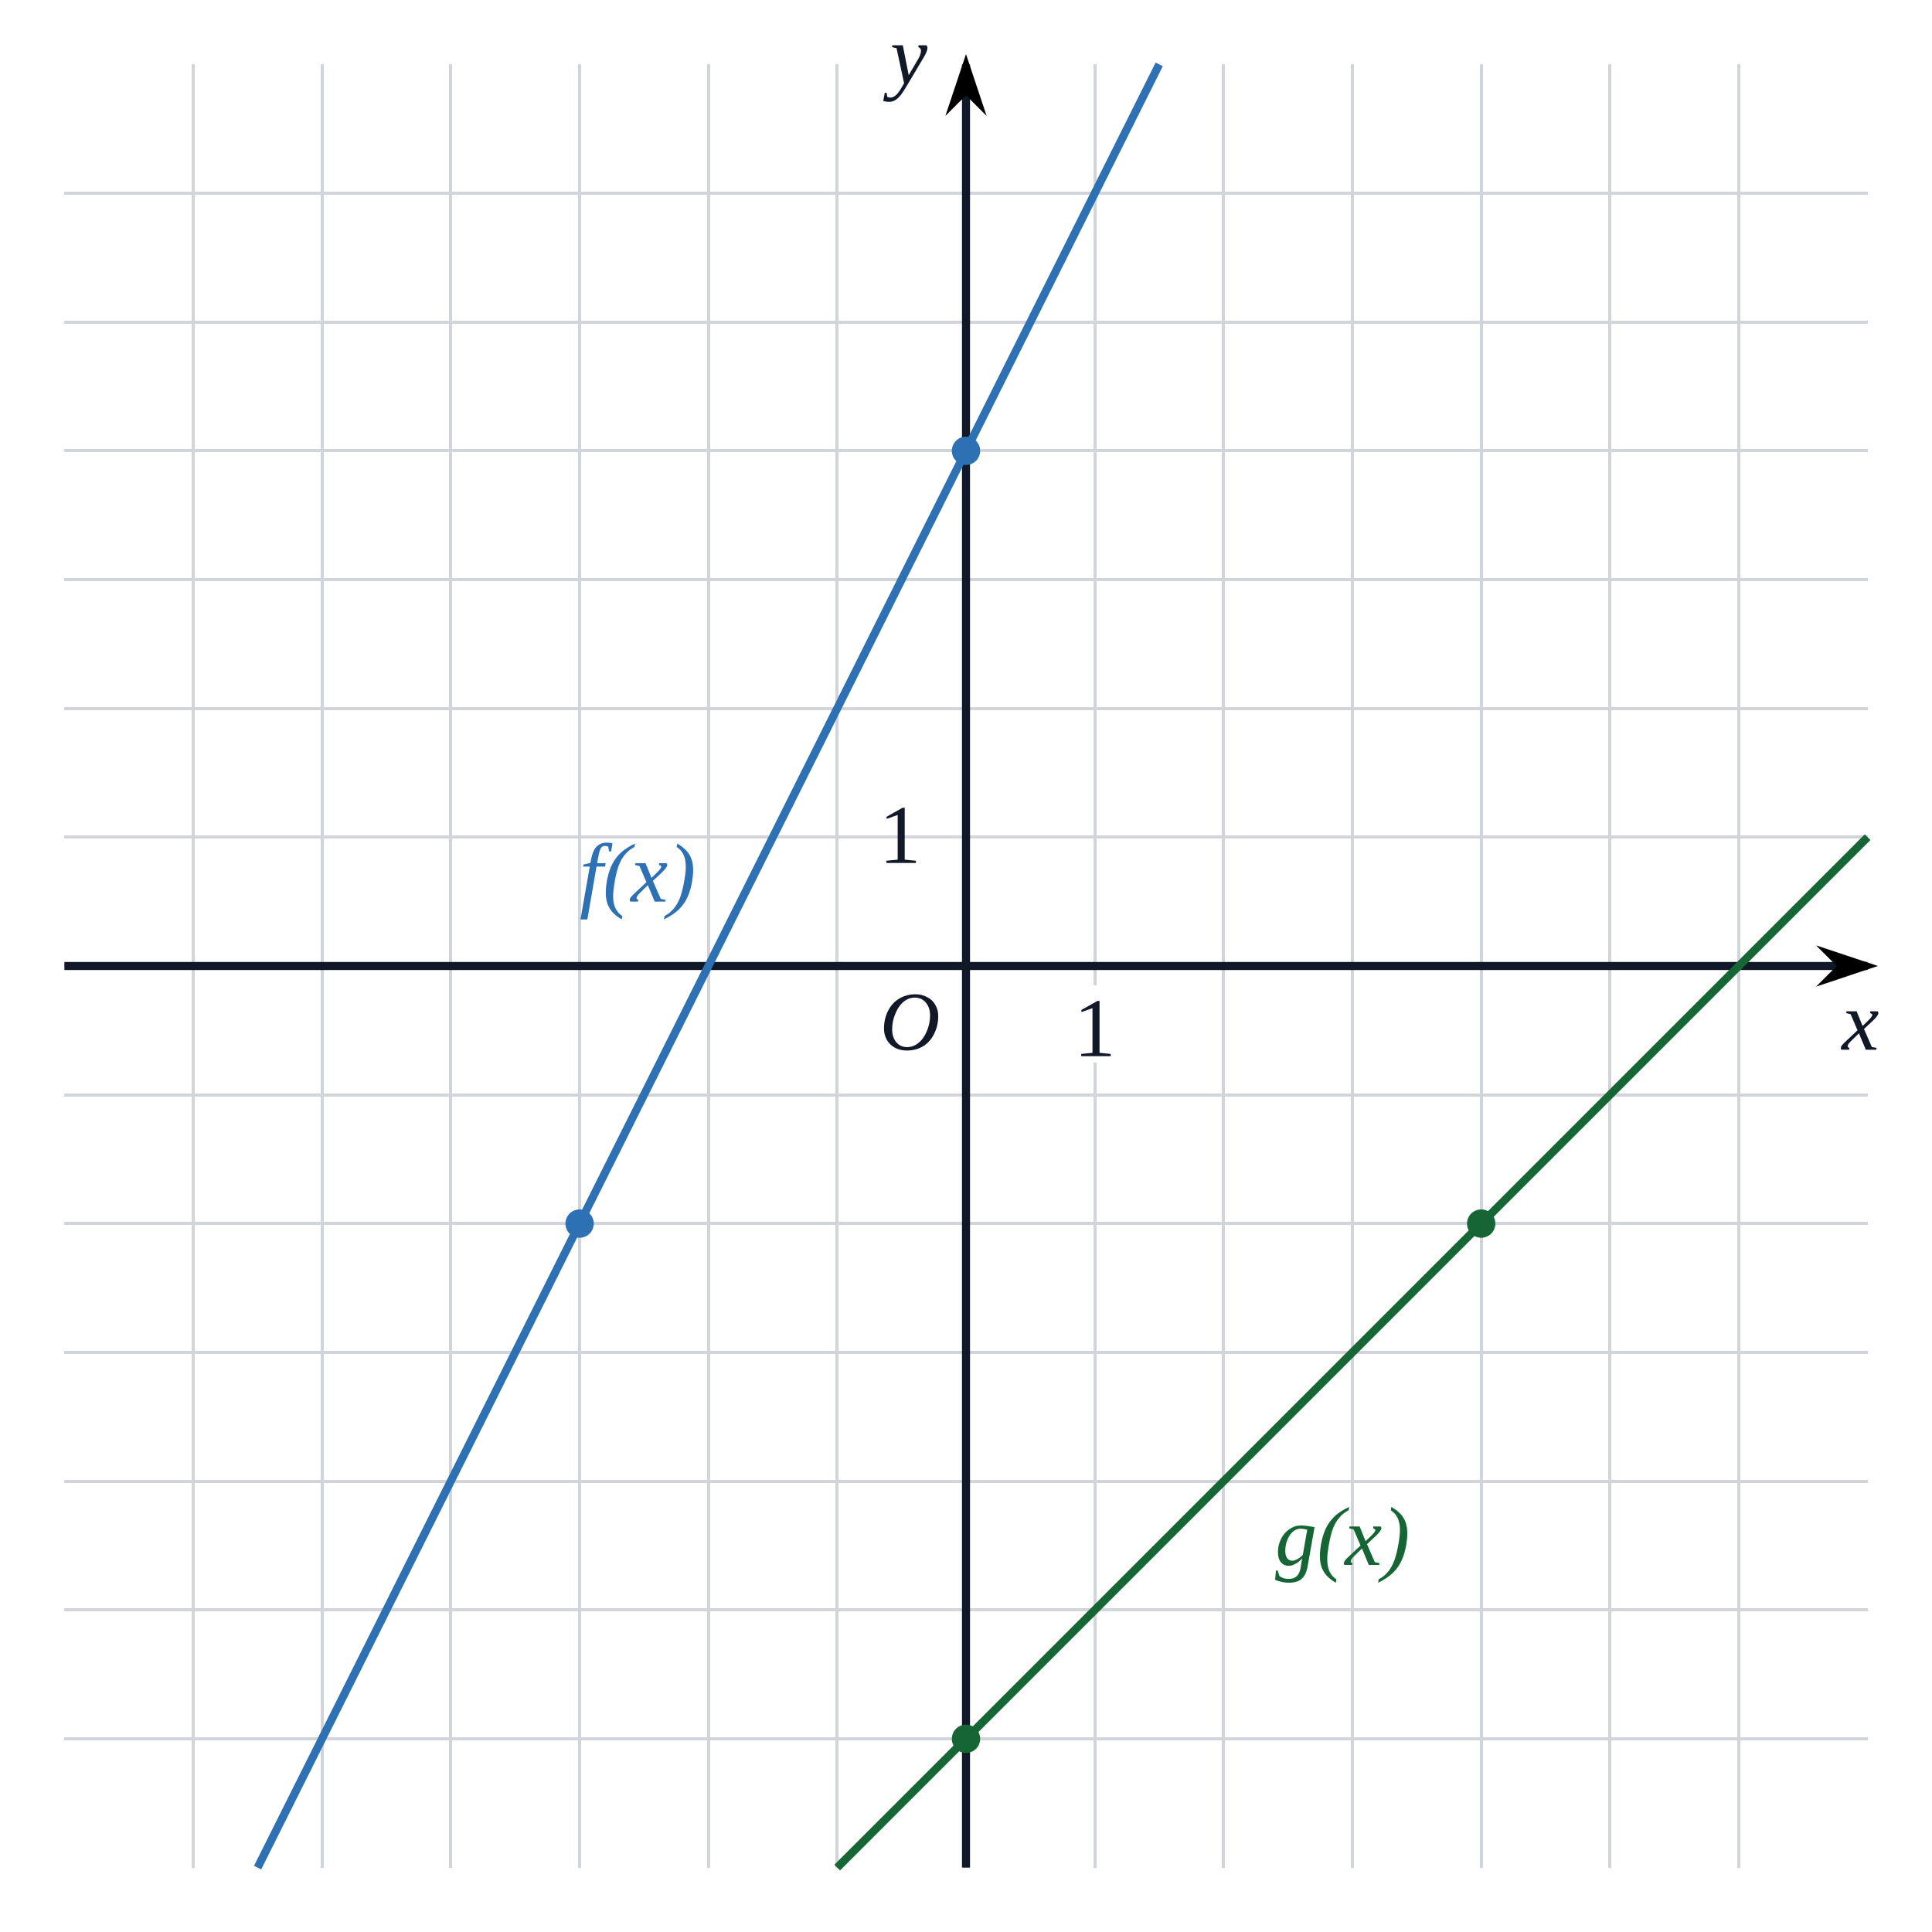
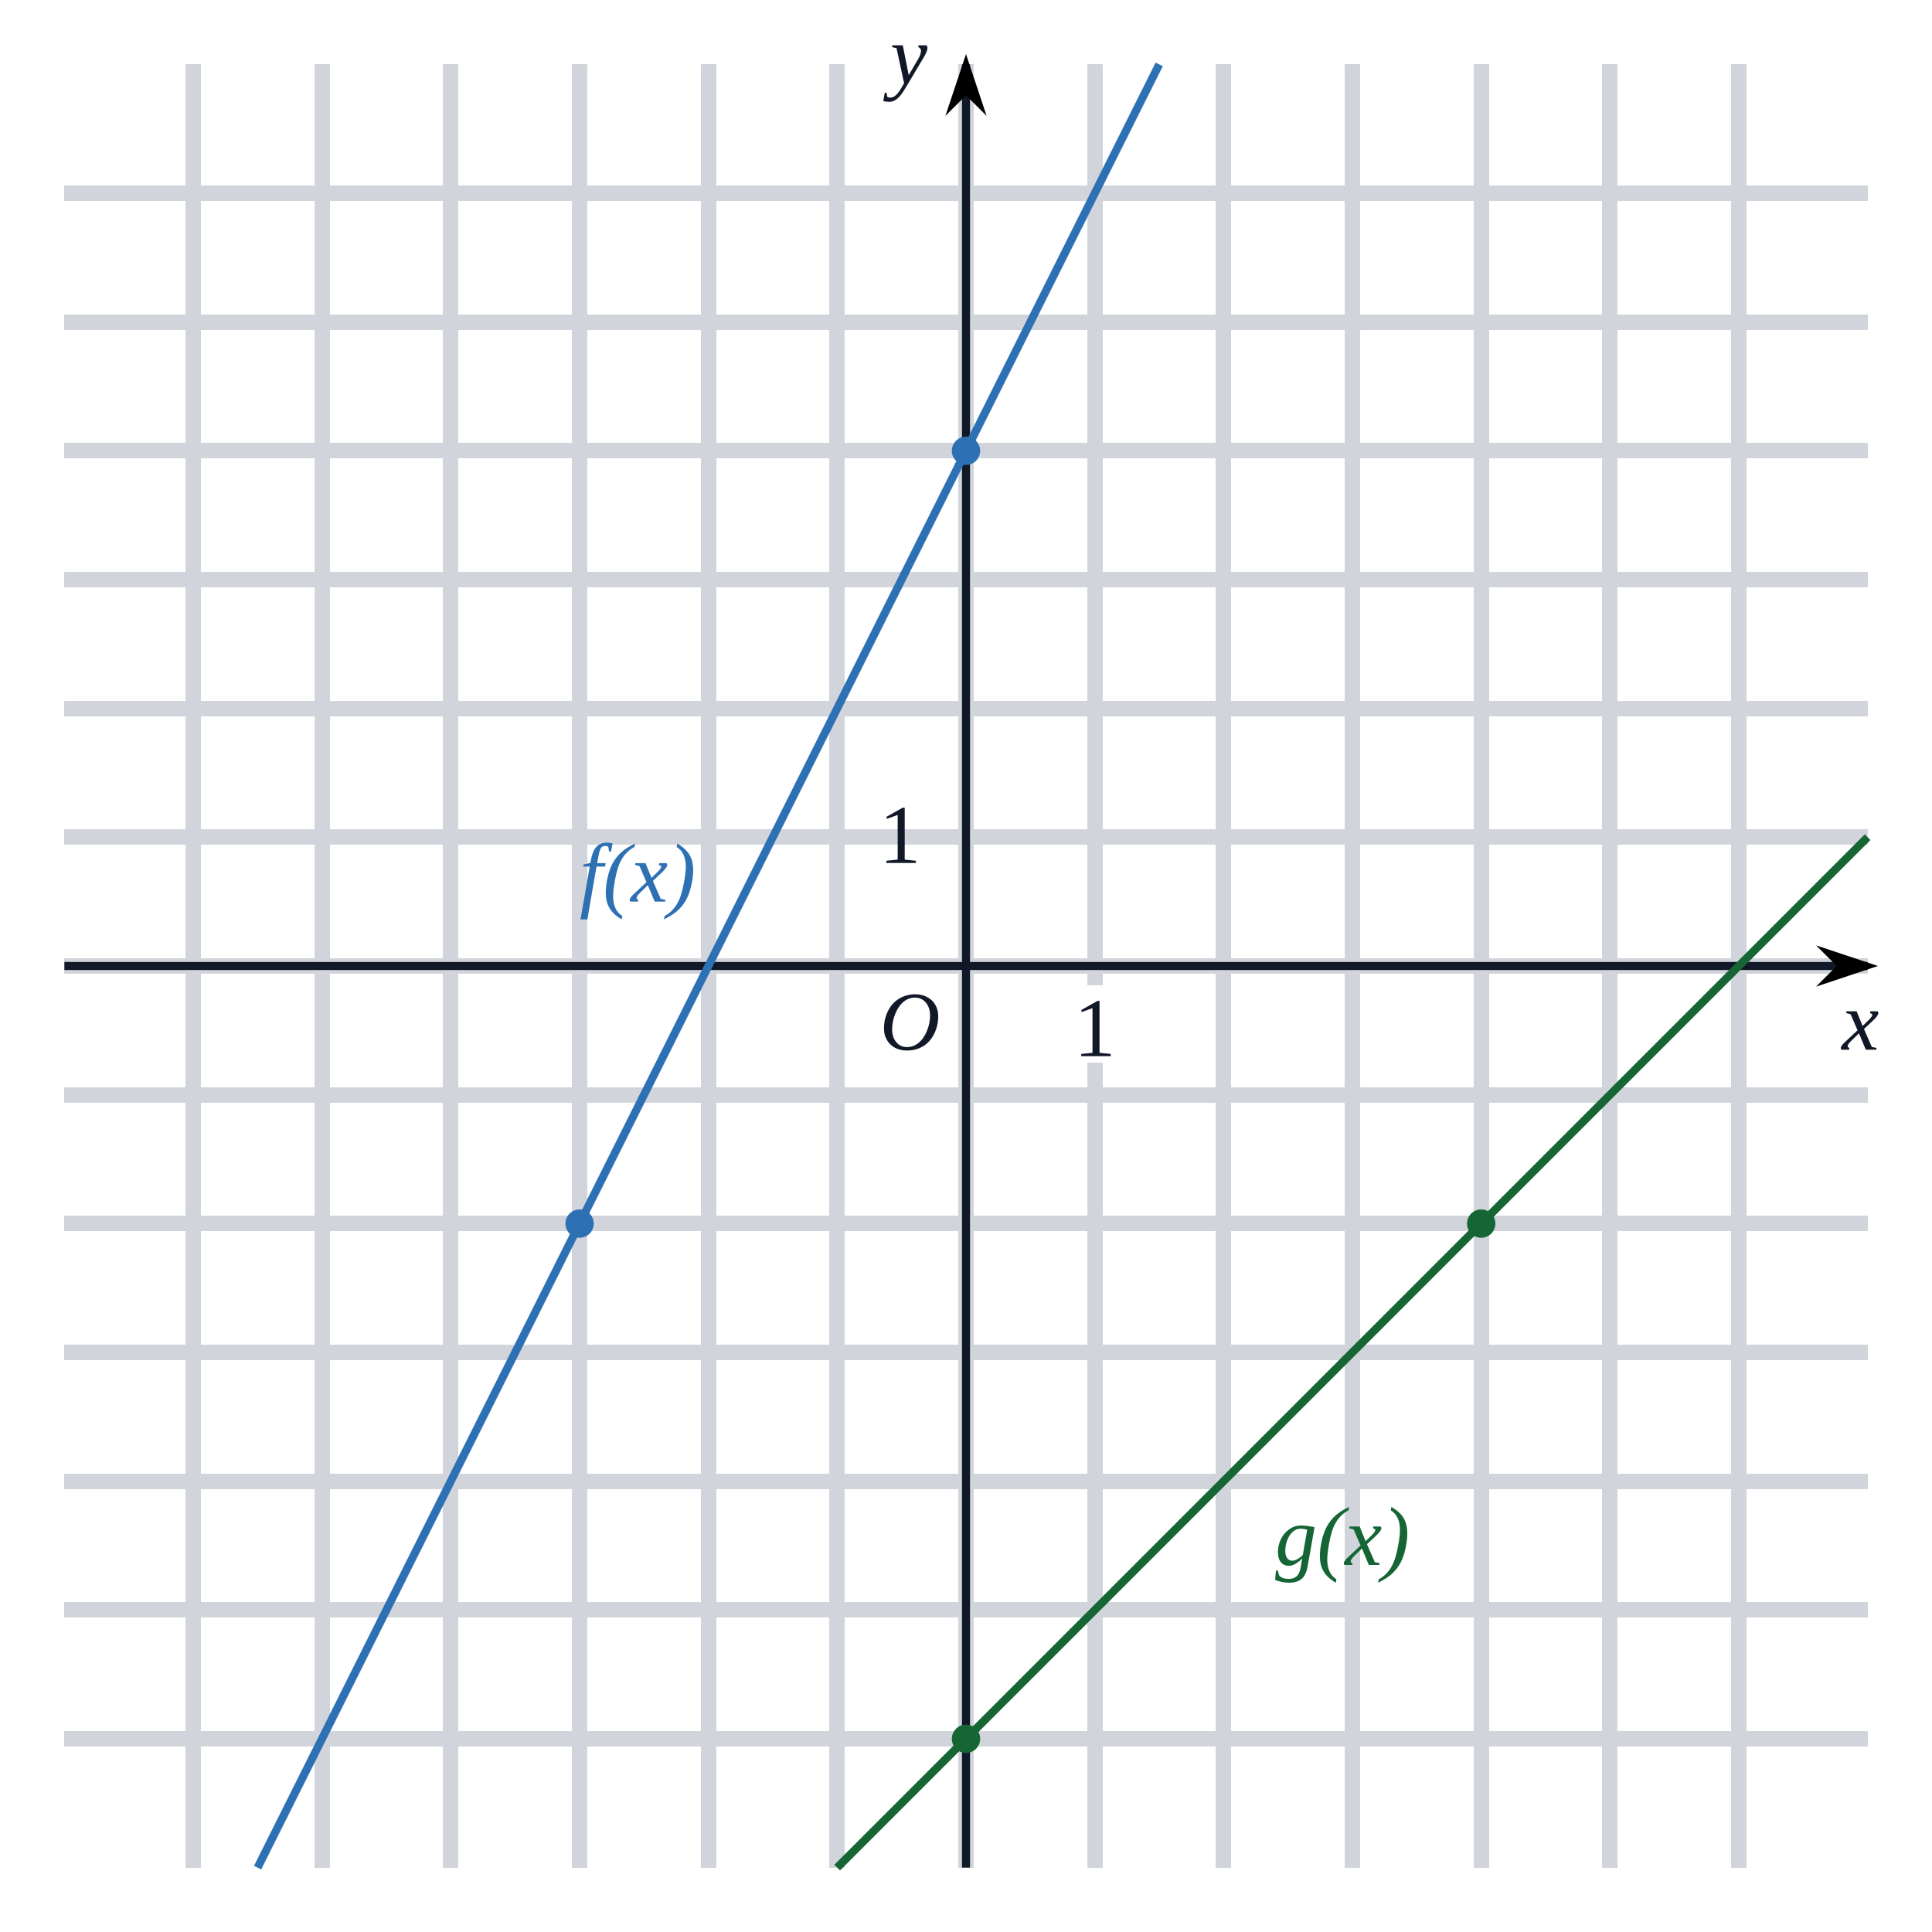
<svg xmlns="http://www.w3.org/2000/svg" width="300" height="300" viewBox="-80 0 300 300">
  <rect x="-80" y="0" width="300" height="300" fill="white" />
  <defs>
    <marker id="axis-arrow" viewBox="0 0 15 8" refX="13" refY="4" markerWidth="12" markerHeight="6.4" orient="auto" markerUnits="userSpaceOnUse">
      <path d="M 3 0 L 15 4 L 3 8 L 7 4 Z" fill="black" />
    </marker>
  </defs>
-   <g stroke="#d1d5db" stroke-width="0.5" shape-rendering="crispEdges">
+   <g stroke="#d1d5db" stroke-width="2.4" shape-rendering="crispEdges">
    <line x1="-50" y1="10" x2="-50" y2="290" />
    <line x1="-30" y1="10" x2="-30" y2="290" />
    <line x1="-10" y1="10" x2="-10" y2="290" />
    <line x1="10" y1="10" x2="10" y2="290" />
    <line x1="30" y1="10" x2="30" y2="290" />
    <line x1="50" y1="10" x2="50" y2="290" />
    <line x1="70" y1="10" x2="70" y2="290" />
    <line x1="90" y1="10" x2="90" y2="290" />
    <line x1="110" y1="10" x2="110" y2="290" />
    <line x1="130" y1="10" x2="130" y2="290" />
    <line x1="150" y1="10" x2="150" y2="290" />
    <line x1="170" y1="10" x2="170" y2="290" />
    <line x1="190" y1="10" x2="190" y2="290" />
    <line x1="-70" y1="30" x2="210" y2="30" />
    <line x1="-70" y1="50" x2="210" y2="50" />
    <line x1="-70" y1="70" x2="210" y2="70" />
    <line x1="-70" y1="90" x2="210" y2="90" />
    <line x1="-70" y1="110" x2="210" y2="110" />
    <line x1="-70" y1="130" x2="210" y2="130" />
    <line x1="-70" y1="150" x2="210" y2="150" />
    <line x1="-70" y1="170" x2="210" y2="170" />
    <line x1="-70" y1="190" x2="210" y2="190" />
    <line x1="-70" y1="210" x2="210" y2="210" />
    <line x1="-70" y1="230" x2="210" y2="230" />
    <line x1="-70" y1="250" x2="210" y2="250" />
    <line x1="-70" y1="270" x2="210" y2="270" />
  </g>
  <g stroke="#111827" stroke-width="1.25">
    <line x1="-70" y1="150" x2="210" y2="150" marker-end="url(#axis-arrow)" />
    <line x1="70" y1="290" x2="70" y2="10" marker-end="url(#axis-arrow)" />
  </g>
  <g stroke="#2d70b3" stroke-width="1.25" fill="none">
    <line x1="-40" y1="290" x2="100" y2="10" />
  </g>
  <circle cx="10" cy="190" r="2.2" fill="#2d70b3" />
  <circle cx="70" cy="70" r="2.2" fill="#2d70b3" />
  <text x="10" y="140" font-family="Georgia, 'Times New Roman', serif" font-style="italic" font-size="13" fill="#2d70b3">f(x)</text>
  <g font-family="sans-serif" font-size="11" fill="#111827">
    <text x="66" y="163" text-anchor="end" font-size="13" font-style="italic" font-family="Georgia, 'Times New Roman', serif">O</text>
    <rect x="87" y="153" width="7" height="12" fill="white" />
    <text x="90" y="164" text-anchor="middle" font-size="13" font-family="'Times New Roman', serif" font-weight="300">1</text>
    <text x="63" y="134" text-anchor="end" font-size="13" font-family="'Times New Roman', serif" font-weight="300">1</text>
    <text x="206" y="163" text-anchor="start" font-family="Georgia, 'Times New Roman', serif" font-style="italic" font-size="13">x</text>
    <text x="64" y="13" text-anchor="end" font-family="Georgia, 'Times New Roman', serif" font-style="italic" font-size="13">y</text>
  </g>
  <g stroke="#166534" stroke-width="1.25" fill="none">
    <line x1="50" y1="290" x2="210" y2="130" />
  </g>
  <circle cx="70" cy="270" r="2.2" fill="#166534" />
  <circle cx="150" cy="190" r="2.2" fill="#166534" />
  <text x="118" y="243" font-family="Georgia, 'Times New Roman', serif" font-style="italic" font-size="13" fill="#166534">g(x)</text>
</svg>
